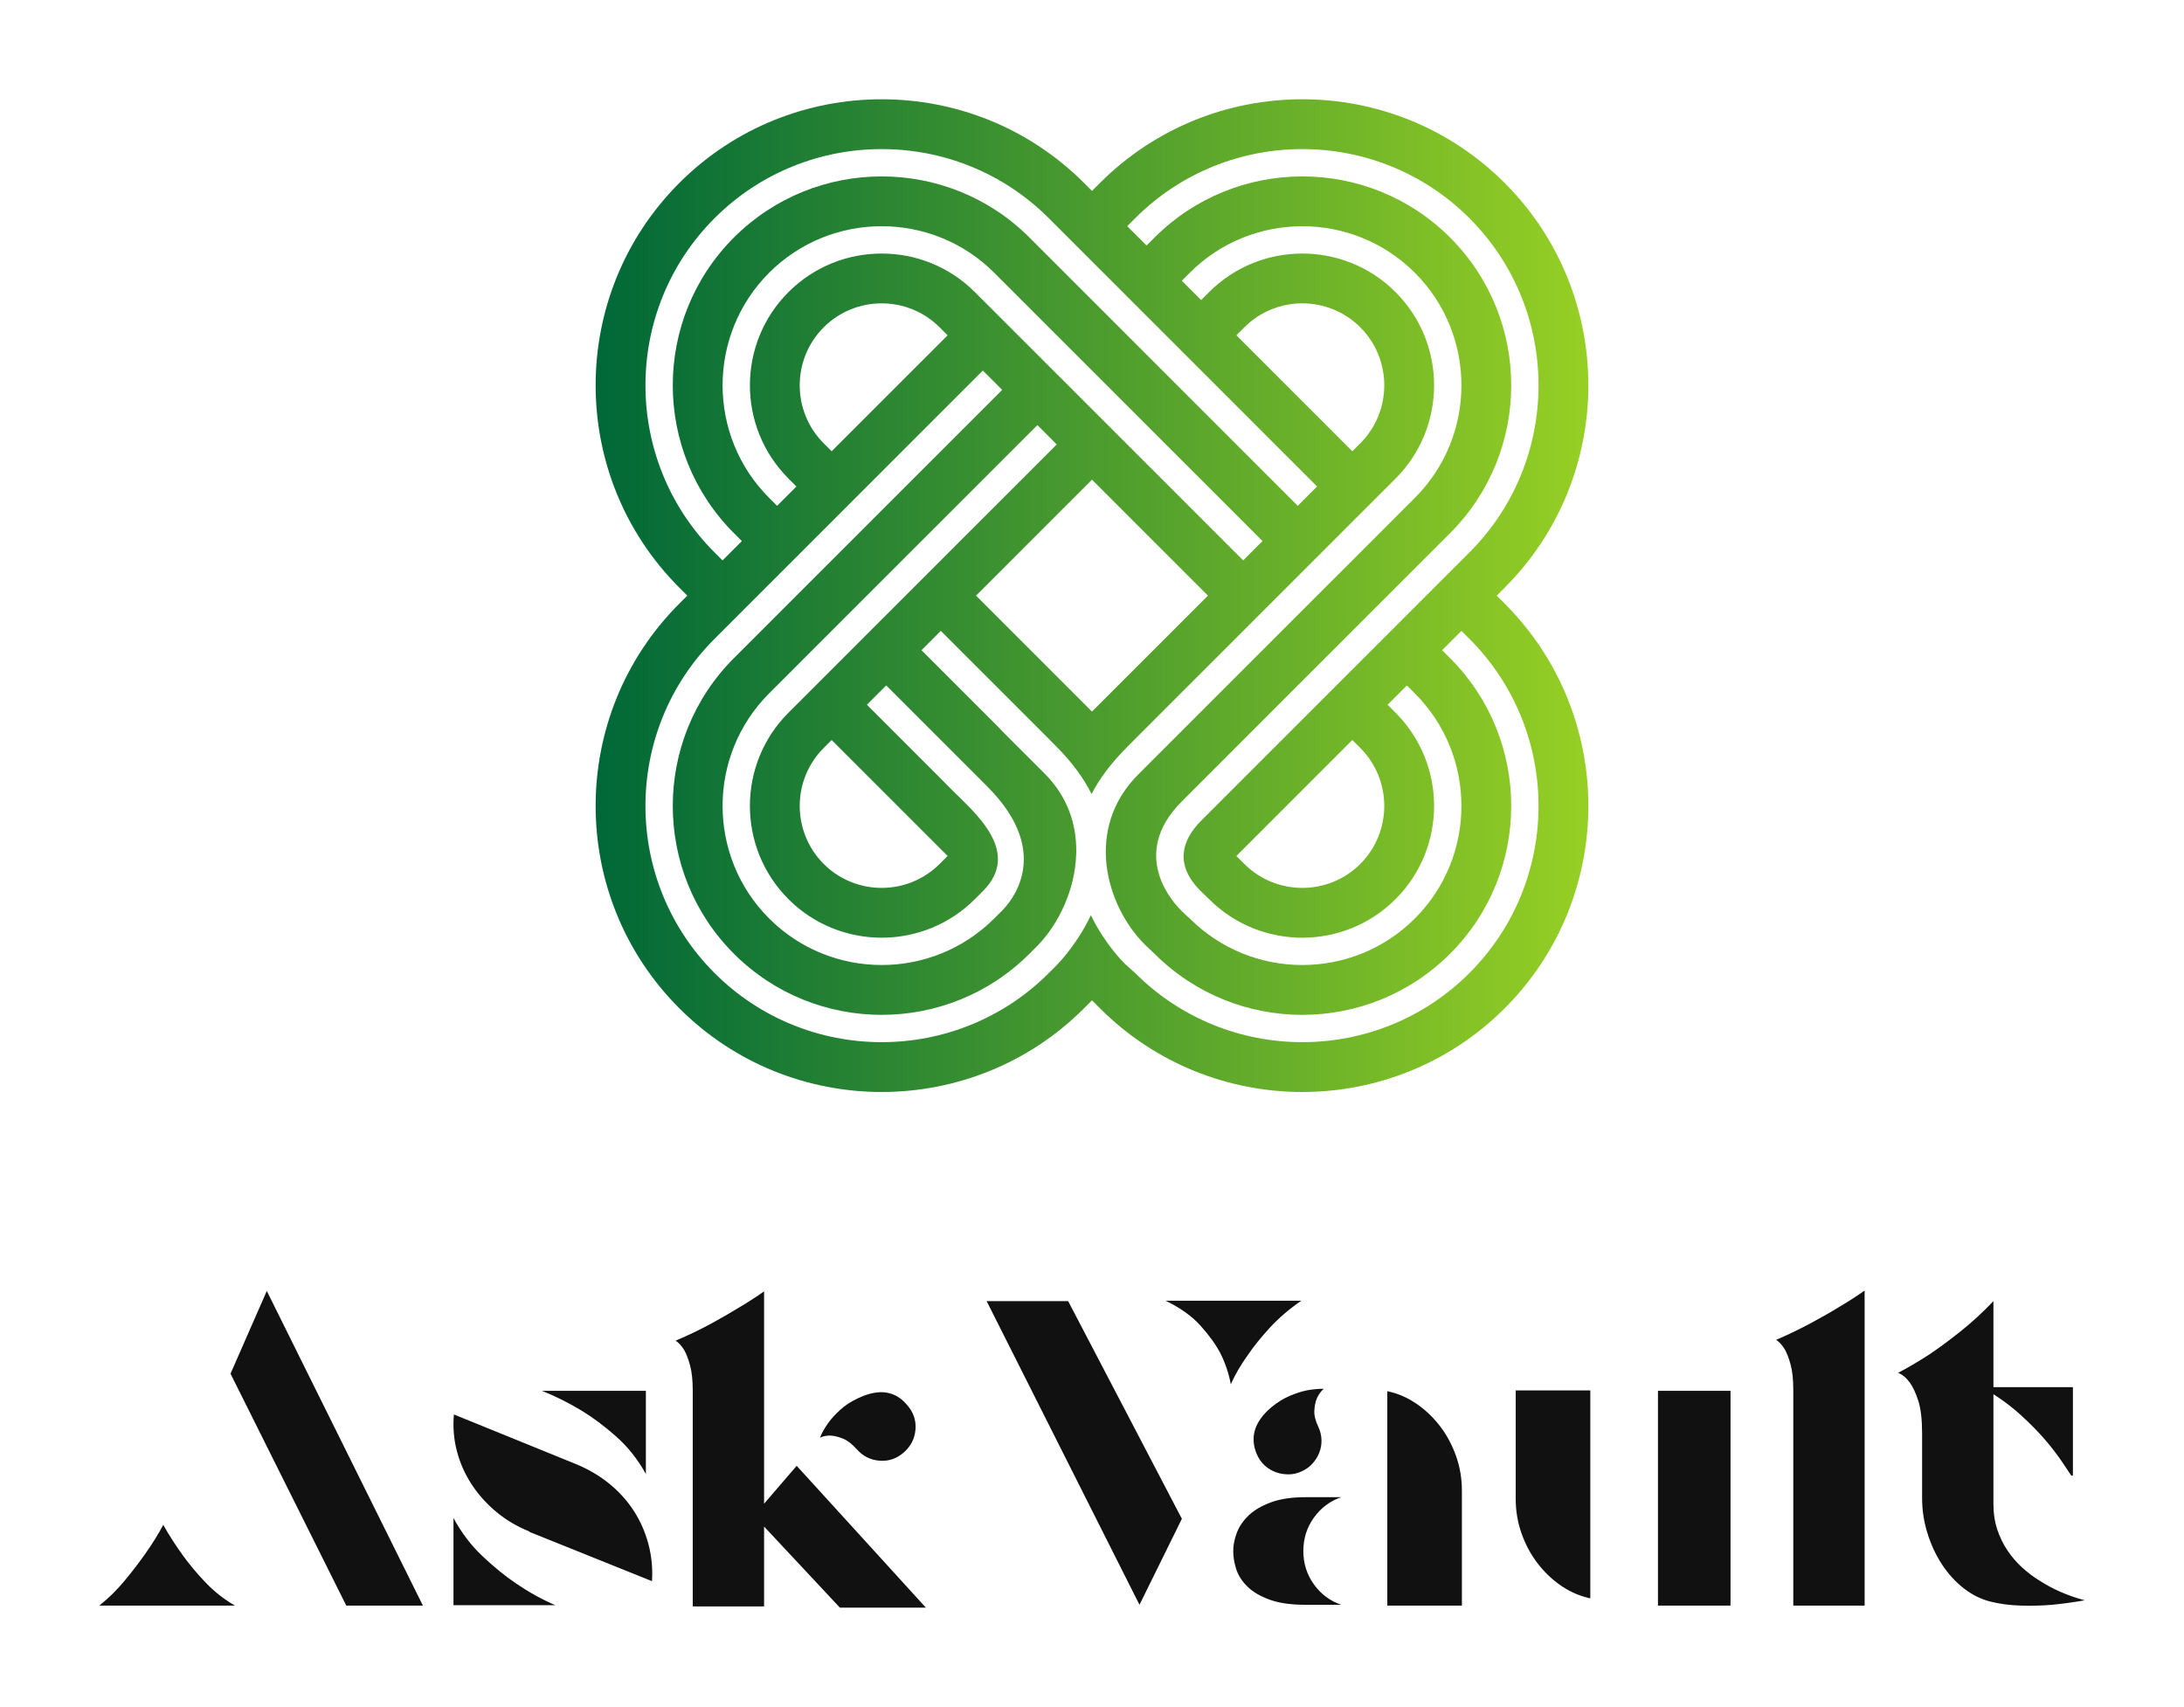
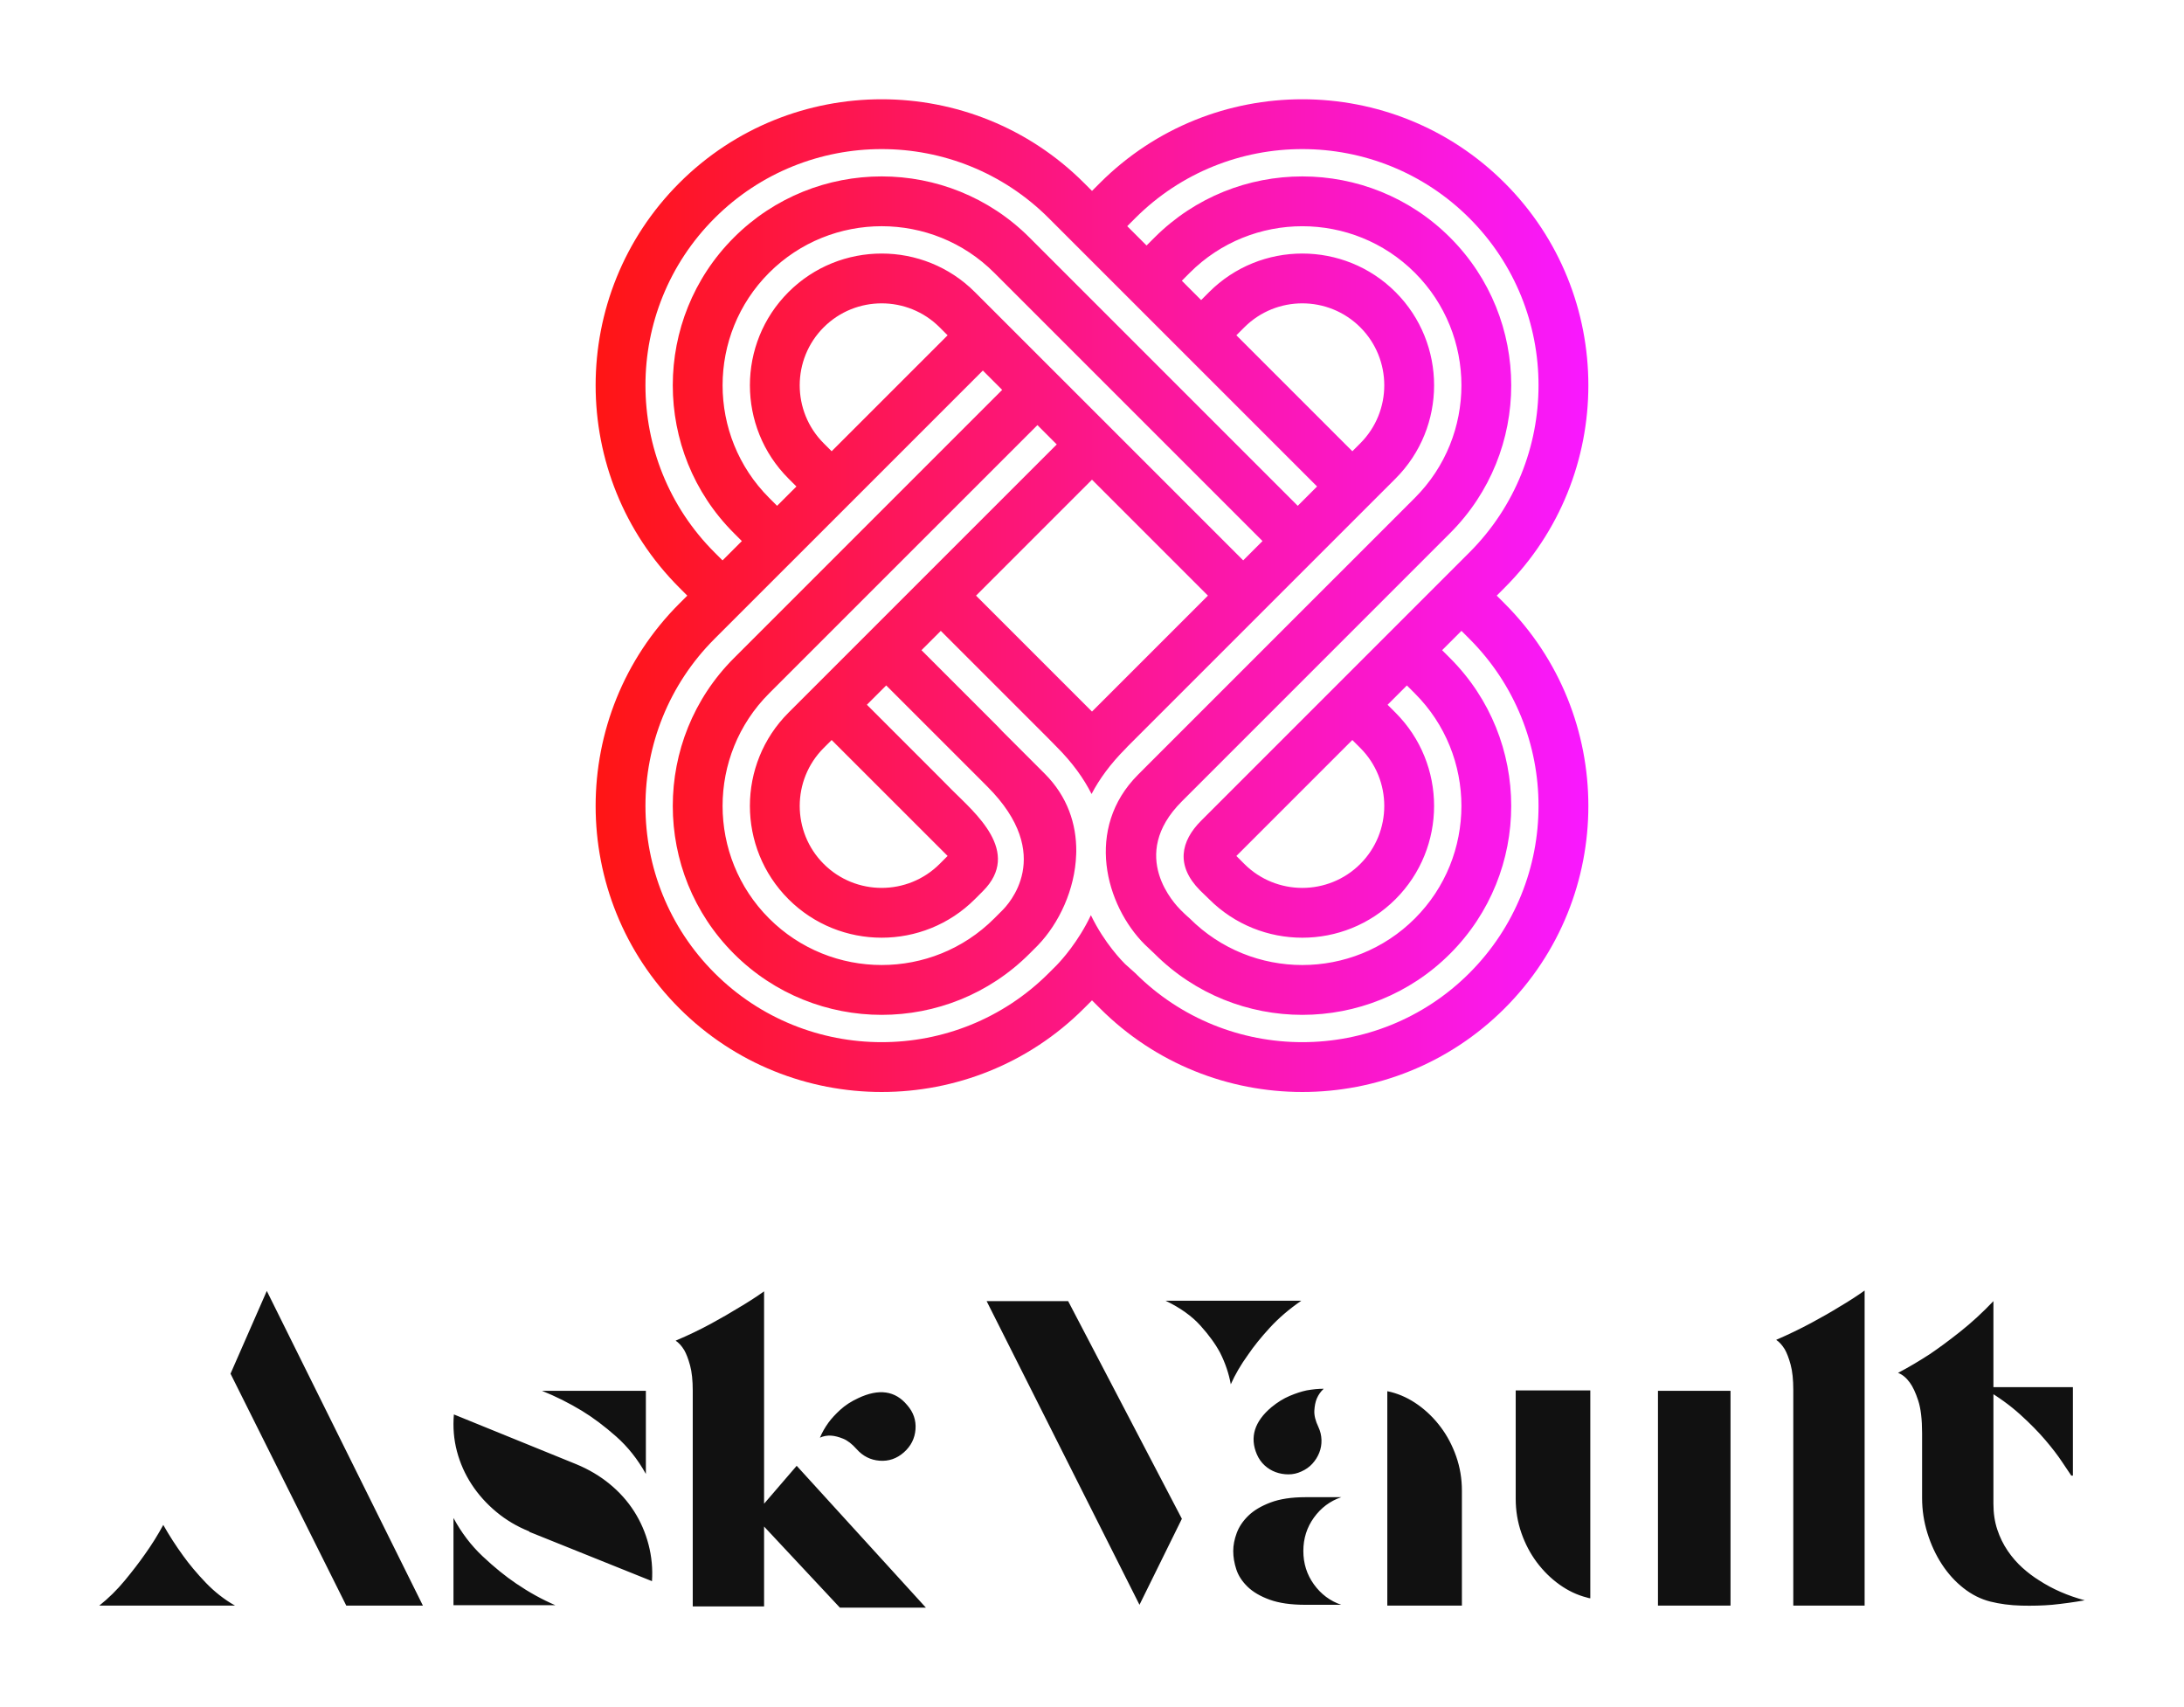
- <svg xmlns="http://www.w3.org/2000/svg" version="1.1" width="3300" height="2579.162" viewBox="0 0 3300 2579.162">
-   <g transform="scale(15) translate(10, 10)">
+ <svg xmlns="http://www.w3.org/2000/svg" viewBox="0 0 3300 2579.162">
+   <g transform="matrix(15, 0, 0, 15, 150, 150)">
    <defs id="SvgjsDefs1949">
      <linearGradient id="SvgjsLinearGradient1954">
-         <stop id="SvgjsStop1955" stop-color="#006838" offset="0" />
-         <stop id="SvgjsStop1956" stop-color="#96cf24" offset="1" />
+         <stop id="SvgjsStop1955" offset="0" style="stop-color: rgb(255, 21, 21);" />
+         <stop id="SvgjsStop1956" offset="1" style="stop-color: rgb(249, 24, 255);" />
      </linearGradient>
    </defs>
-     <g id="SvgjsG1950" featureKey="symbolFeature-0" transform="matrix(1.111117,0,0,1.111117,44.95872,-5.556698)" fill="url(#SvgjsLinearGradient1954)">
+     <g id="SvgjsG1950" featurekey="symbolFeature-0" transform="matrix(1.111117,0,0,1.111117,44.95872,-5.556698)" fill="url(#SvgjsLinearGradient1954)">
      <path d="M86.229,50.001l0.721-0.723c10.115-10.115,10.116-26.574,0-36.69s-26.575-10.116-36.691,0l-0.722,0.721l-0.721-0.721  C38.7,2.472,22.24,2.472,12.124,12.588C2.008,22.704,2.008,39.163,12.125,49.278l0.721,0.723l-0.721,0.721  C2.008,60.838,2.008,77.296,12.124,87.414c10.117,10.115,26.577,10.115,36.692,0l0.721-0.722l0.722,0.722  c10.116,10.115,26.575,10.115,36.691,0c10.116-10.118,10.115-26.576,0-36.692L86.229,50.001z M53.453,15.783  c8.354-8.354,21.947-8.354,30.3,0c8.354,8.354,8.354,21.948,0.001,30.301L59.431,70.407c-1.862,1.863-2.316,4.073-0.109,6.306  l0.831,0.806c4.66,4.66,12.242,4.66,16.902,0s4.66-12.243,0.001-16.903l-0.722-0.722l1.751-1.75l0.722,0.722  c5.627,5.625,5.627,14.78,0,20.405c-5.625,5.625-14.781,5.625-20.406,0c0,0-0.354-0.298-0.833-0.78  c-0.44-0.447-4.823-4.899,0.112-9.835l24.322-24.323c7.389-7.388,7.389-19.409,0-26.798c-7.388-7.387-19.408-7.387-26.796,0.001  l-0.723,0.721l-1.752-1.751L53.453,15.783z M73.86,74.325c-2.899,2.897-7.615,2.897-10.514,0l-0.721-0.722l10.513-10.513l0.722,0.72  C76.758,66.71,76.758,71.425,73.86,74.325z M15.319,15.783c8.354-8.354,21.948-8.354,30.302,0l24.321,24.321l-1.752,1.754  L43.868,17.535c-7.389-7.388-19.408-7.388-26.796,0c-7.389,7.388-7.389,19.409,0,26.797l0.721,0.722l-1.752,1.752l-0.722-0.721  C6.965,37.731,6.965,24.138,15.319,15.783z M62.626,26.398l0.721-0.722c2.898-2.898,7.614-2.898,10.514,0  c2.897,2.898,2.897,7.613,0,10.514l-0.722,0.721L62.626,26.398z M24.337,58.297l-2.319,2.318c-4.661,4.66-4.66,12.243,0,16.903  c4.659,4.66,12.242,4.66,16.902,0l0.722-0.722c3.561-3.559-0.725-7.104-2.787-9.167l-1.343-1.354l-6.383-6.383l1.752-1.75  l8.49,8.489l0.67,0.672c6.242,6.239,1.837,10.76,1.353,11.244l-0.722,0.722c-5.626,5.628-14.78,5.625-20.407,0  c-5.625-5.625-5.625-14.78,0.001-20.407L44.59,34.54l1.751,1.754L34.23,48.403L24.337,58.297z M25.934,63.091l10.513,10.51  l-0.722,0.723c-2.899,2.897-7.614,2.899-10.512,0c-2.898-2.898-2.898-7.615,0-10.513L25.934,63.091z M49.536,39.488l10.512,10.513  L49.536,60.512L39.023,50.001L49.536,39.488z M38.921,22.483c-4.66-4.662-12.243-4.66-16.902,0c-4.66,4.658-4.661,12.242,0,16.902  l0.721,0.722l-1.752,1.751l-0.722-0.721c-5.626-5.627-5.625-14.781,0-20.408c5.627-5.625,14.781-5.626,20.407,0l24.323,24.323  l-1.752,1.752L38.921,22.483z M36.447,26.399L25.934,36.911l-0.721-0.721c-2.899-2.899-2.899-7.615-0.001-10.514  c2.898-2.898,7.614-2.898,10.513,0.002L36.447,26.399z M83.753,84.218c-8.353,8.354-21.946,8.354-30.3,0l-0.909-0.813  c-0.198-0.199-1.873-1.863-3.107-4.434c-1.151,2.43-2.679,4.096-3.094,4.525l-0.722,0.722c-8.354,8.354-21.948,8.354-30.302,0  c-8.354-8.354-8.354-21.947,0-30.303l24.323-24.321l1.752,1.753L17.072,55.669c-7.389,7.389-7.389,19.409,0,26.797  c7.388,7.389,19.408,7.389,26.796,0l0.761-0.762c1.918-1.991,3.366-5.064,3.473-8.229c0-0.093,0.007-0.186,0.009-0.277  c0.022-2.474-0.788-4.981-2.86-7.055c-1.284-1.284-3.86-3.86-3.86-3.86l-0.371-0.395l-6.942-6.941l1.752-1.753l9.693,9.693  l0.813,0.828c1.438,1.439,2.459,2.871,3.161,4.269c0.705-1.348,1.705-2.73,3.102-4.128l0.134-0.148l24.324-24.322  c4.659-4.66,4.659-12.244-0.001-16.904c-4.659-4.66-12.242-4.66-16.902,0l-0.722,0.723l-1.751-1.752l0.721-0.723  c5.625-5.625,14.781-5.625,20.406,0c5.627,5.627,5.627,14.781,0,20.406L54.482,65.46l-0.767,0.77  c-4.868,4.868-2.956,11.839,0.604,15.397l0.886,0.839c7.388,7.389,19.408,7.389,26.796,0c7.389-7.388,7.389-19.408,0-26.797  l-0.722-0.722l1.752-1.753l0.722,0.723C92.107,62.271,92.107,75.863,83.753,84.218z" />
    </g>
-     <g id="SvgjsG1951" featureKey="nameFeature-0" transform="matrix(1.026483,0,0,1.026483,0.04105978,110.6795)" fill="#111111">
+     <g id="SvgjsG1951" featurekey="nameFeature-0" transform="matrix(1.026483,0,0,1.026483,0.04105978,110.6795)" fill="#111111">
      <path d="M12.84 17.24 l3.56 -8.12 l15.32 30.88 l-7.52 0 z M6.24 32.08 c-0.533 0.987 -1.133 1.947 -1.8 2.88 c-0.56 0.8 -1.22 1.66 -1.98 2.58 s-1.593 1.74 -2.5 2.46 l6.68 0 l6.64 0 c-1.067 -0.613 -2.027 -1.367 -2.88 -2.26 s-1.587 -1.767 -2.2 -2.62 c-0.72 -0.987 -1.373 -2 -1.96 -3.04 z M46.76 26.12 c1.227 0.507 2.32 1.153 3.28 1.94 s1.76 1.68 2.4 2.68 s1.113 2.087 1.42 3.26 s0.42 2.373 0.34 3.6 l-12.04 -4.84 l0 -0.04 c-1.2 -0.48 -2.28 -1.12 -3.24 -1.92 s-1.767 -1.7 -2.42 -2.7 s-1.133 -2.08 -1.44 -3.24 s-0.407 -2.367 -0.3 -3.62 z M53.6 27.08 c-0.8 -1.44 -1.773 -2.667 -2.92 -3.68 s-2.267 -1.853 -3.36 -2.52 c-1.28 -0.773 -2.587 -1.427 -3.92 -1.96 l10.2 0 l0 8.16 z M34.72 31.4 c0.773 1.44 1.727 2.693 2.86 3.76 s2.233 1.96 3.3 2.68 c1.253 0.853 2.533 1.56 3.84 2.12 l-10 0 l0 -8.56 z M72.64 40.2 l-7.44 -7.96 l0 7.84 l-7 0 l0 -21.16 c0 -1.013 -0.087 -1.84 -0.26 -2.48 s-0.367 -1.147 -0.58 -1.52 c-0.267 -0.427 -0.547 -0.733 -0.84 -0.92 c1.253 -0.533 2.407 -1.087 3.46 -1.66 s1.967 -1.1 2.74 -1.58 c0.907 -0.533 1.733 -1.067 2.48 -1.6 l0 20.84 l3.2 -3.72 l12.68 13.92 l-8.44 0 z M74.28 24.64 c-0.453 -0.507 -0.893 -0.847 -1.32 -1.02 s-0.813 -0.273 -1.16 -0.3 c-0.4 -0.027 -0.773 0.04 -1.12 0.2 c0.213 -0.507 0.493 -1 0.84 -1.48 c0.293 -0.4 0.68 -0.82 1.16 -1.26 s1.067 -0.82 1.76 -1.14 c2.027 -0.96 3.627 -0.733 4.8 0.68 c0.613 0.693 0.887 1.487 0.82 2.38 s-0.447 1.647 -1.14 2.26 s-1.487 0.887 -2.38 0.82 s-1.647 -0.447 -2.26 -1.14 z M106.2 31.48 l-4.16 8.44 l-15 -29.8 l8 0 z M111 18.28 c-0.187 -1.04 -0.533 -2.067 -1.04 -3.08 c-0.453 -0.853 -1.1 -1.747 -1.94 -2.68 s-1.98 -1.747 -3.42 -2.44 l6.64 0 l6.68 0 c-1.2 0.827 -2.233 1.713 -3.1 2.66 s-1.58 1.833 -2.14 2.66 c-0.693 0.96 -1.253 1.92 -1.68 2.88 z M113.56 25.16 c-0.72 -1.68 -0.24 -3.227 1.44 -4.64 c0.587 -0.48 1.18 -0.847 1.78 -1.1 s1.153 -0.433 1.66 -0.54 c0.587 -0.107 1.147 -0.16 1.68 -0.16 c-0.293 0.267 -0.52 0.587 -0.68 0.96 c-0.133 0.32 -0.213 0.713 -0.24 1.18 s0.107 1.007 0.4 1.62 c0.187 0.4 0.287 0.82 0.3 1.26 s-0.06 0.86 -0.22 1.26 s-0.387 0.76 -0.68 1.08 s-0.653 0.573 -1.08 0.76 c-0.4 0.187 -0.82 0.28 -1.26 0.28 s-0.86 -0.073 -1.26 -0.22 s-0.76 -0.367 -1.08 -0.66 s-0.573 -0.653 -0.76 -1.08 z M118.76 39.92 l3.08 0 c-1.093 -0.373 -1.987 -1.04 -2.68 -2 s-1.04 -2.053 -1.04 -3.28 s0.347 -2.32 1.04 -3.28 s1.587 -1.627 2.68 -2 l-3.52 0 c-1.36 0 -2.5 0.173 -3.42 0.52 s-1.647 0.78 -2.18 1.3 s-0.913 1.087 -1.14 1.7 s-0.34 1.2 -0.34 1.76 c0 0.587 0.1 1.187 0.3 1.8 s0.567 1.18 1.1 1.7 s1.26 0.947 2.18 1.28 s2.087 0.5 3.5 0.5 l0.44 0 z M126.72 19.04 l-0.36 -0.08 l0 9.2 l0 11.84 l7.32 0 l0 -11.28 c0 -1.173 -0.187 -2.293 -0.56 -3.36 s-0.88 -2.027 -1.52 -2.88 s-1.38 -1.58 -2.22 -2.18 s-1.727 -1.02 -2.66 -1.26 z M160.04 40 l-7.12 0 l0 -21.08 l7.12 0 l0 21.08 z M145.92 39.2 c-0.933 -0.24 -1.82 -0.66 -2.66 -1.26 s-1.58 -1.327 -2.22 -2.18 s-1.147 -1.813 -1.52 -2.88 s-0.56 -2.187 -0.56 -3.36 l0 -10.64 l7.32 0 l0 11.2 l0 9.2 c-0.08 0 -0.2 -0.027 -0.36 -0.08 z M164.52 13.92 c1.227 -0.533 2.373 -1.087 3.44 -1.66 s1.987 -1.1 2.76 -1.58 c0.907 -0.533 1.733 -1.067 2.48 -1.6 l0 30.92 l-7 0 l0 -21.16 c0 -1.013 -0.087 -1.84 -0.26 -2.48 s-0.367 -1.147 -0.58 -1.52 c-0.267 -0.427 -0.547 -0.733 -0.84 -0.92 z M193.64 18.56 l0 8.68 l-0.16 0 c-0.187 -0.267 -0.487 -0.713 -0.9 -1.34 s-0.96 -1.34 -1.64 -2.14 s-1.507 -1.64 -2.48 -2.52 s-2.113 -1.707 -3.42 -2.48 l0 -0.2 l8.6 0 z M176.48 17.16 c1.013 -0.533 2.053 -1.147 3.12 -1.84 c0.907 -0.613 1.907 -1.353 3 -2.22 s2.173 -1.86 3.24 -2.98 l0 13.32 l0 6.56 c0 0.933 0.127 1.78 0.38 2.54 s0.593 1.453 1.02 2.08 s0.907 1.18 1.44 1.66 s1.08 0.893 1.64 1.24 c1.307 0.853 2.8 1.507 4.48 1.96 c-1.067 0.187 -2.133 0.333 -3.2 0.44 c-0.933 0.08 -1.94 0.107 -3.02 0.08 s-2.1 -0.16 -3.06 -0.4 c-0.933 -0.24 -1.807 -0.68 -2.62 -1.32 s-1.52 -1.42 -2.12 -2.34 s-1.073 -1.94 -1.42 -3.06 s-0.52 -2.267 -0.52 -3.44 l0 -6.36 c0 -1.36 -0.127 -2.427 -0.38 -3.2 s-0.527 -1.36 -0.82 -1.76 c-0.347 -0.48 -0.733 -0.8 -1.16 -0.96 z" />
    </g>
  </g>
</svg>
